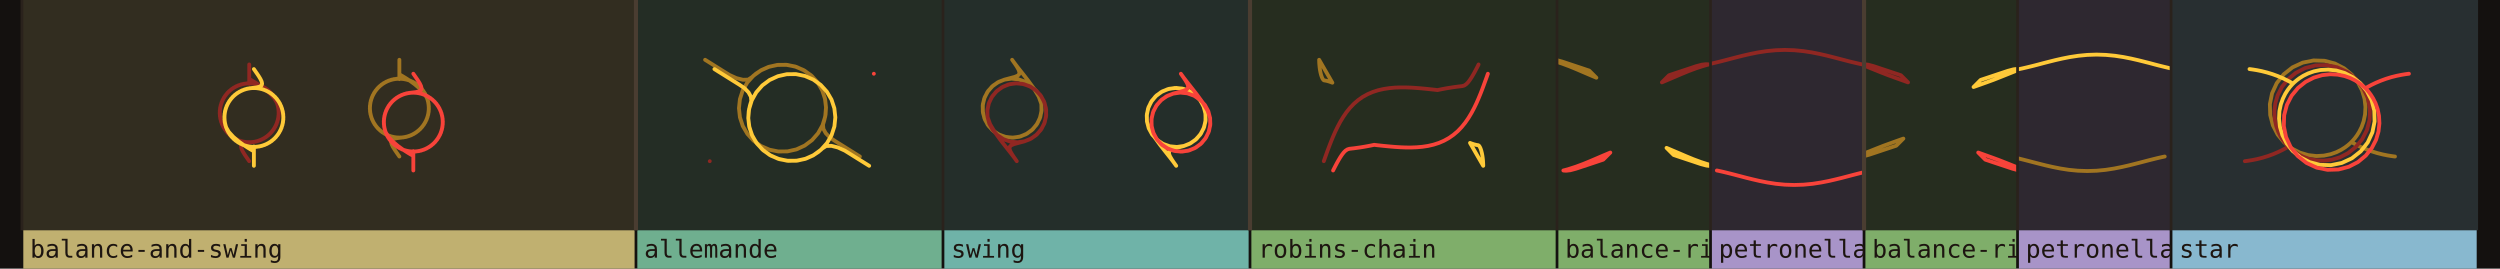
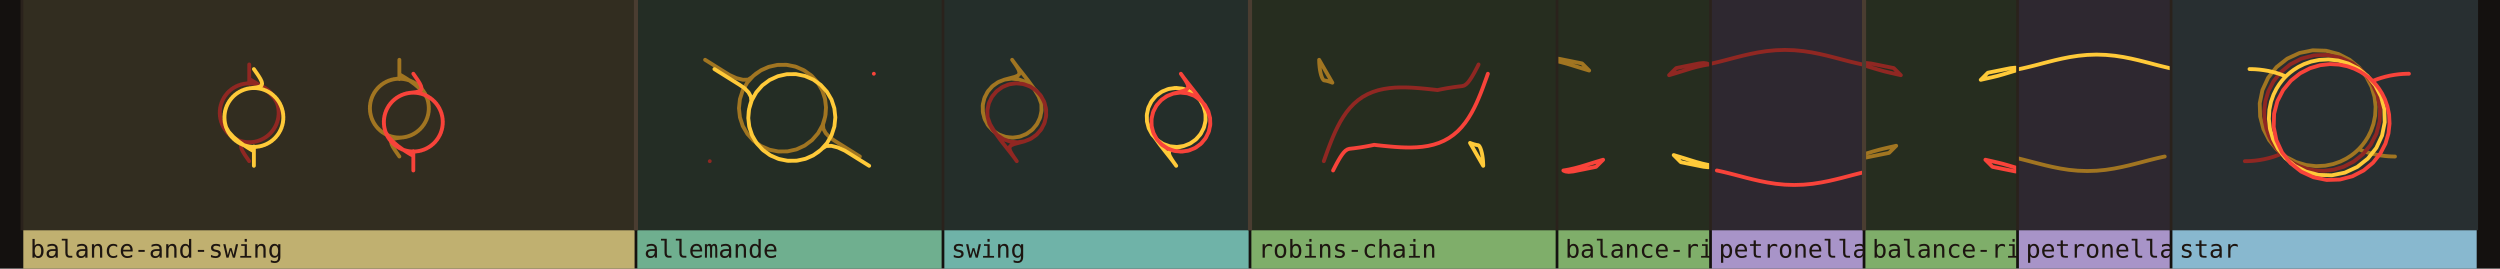
<svg xmlns="http://www.w3.org/2000/svg" viewBox="0 0 912 98" width="912" height="98" role="img">
  <rect width="912" height="98" fill="#14110f" />
  <svg x="8" y="0" width="224" height="84" viewBox="0 0 224 84">
    <rect width="224" height="84" fill="#c0b070" fill-opacity="0.18" />
    <path d="M137.69 21.81L137.69 22.12L137.69 22.92L137.69 24.01L137.69 25.22L137.69 26.33L137.69 27.19L137.69 27.91L137.69 28.48L137.69 28.81L137.69 28.87L137.69 28.87L137.69 28.87L137.69 28.87L137.69 28.84L137.69 28.52L137.69 27.95L137.69 27.25L137.69 26.48L137.69 25.8L137.69 25.33L137.69 25.2L137.69 25.2L137.69 25.2L137.69 25.2L137.69 25.2L137.69 25.2L137.69 25.2L137.69 25.2L137.69 25.5L137.69 26.15L137.69 26.81L137.69 27.1L137.96 27.26L138.7 27.69L139.88 28.4L141.42 29.4L143.24 30.72L145.15 32.34L146.83 34.16L147.86 35.93L148.3 37.66L148.45 39.64L148.23 41.65L147.64 43.58L146.69 45.36L145.43 46.94L143.89 48.25L142.14 49.26L140.23 49.92L138.23 50.21L136.21 50.12L134.25 49.66L132.4 48.84L130.74 47.68L129.33 46.24L128.21 44.56L127.42 42.7L126.99 40.73L126.94 38.71L127.27 36.71L127.97 34.82L129.01 33.08L130.35 31.57L131.95 30.34L133.75 29.43L135.7 28.87L137.71 28.69L139.72 28.88L141.66 29.44L143.46 30.36L145.05 31.6L146.39 33.12L147.42 34.85L148.11 36.75L148.43 38.75L148.38 40.77L147.94 42.74L147.15 44.6L146.02 46.28L144.6 47.71L142.94 48.86L141.09 49.67L139.12 50.13L137.1 50.21L135.1 49.91L133.19 49.24L131.44 48.23L129.91 46.91L128.66 45.33L127.72 43.54L127.13 41.6L126.92 39.6L127.08 37.58L127.62 35.63L128.51 33.82L129.72 32.2L131.22 30.84L132.94 29.79L134.83 29.07L136.82 28.72L138.84 28.75L140.82 29.15L142.69 29.92L144.38 31.02L145.84 32.42L147.01 34.06L147.85 35.9L148.34 37.86L148.45 39.88L148.18 41.88L147.54 43.8L146.55 45.56L145.26 47.11L143.69 48.39L141.92 49.36L140.06 49.96L138.3 50.21L136.76 50.4L135.6 50.69L134.91 51.13L134.69 51.76L134.86 52.58L135.32 53.55L135.95 54.57L136.6 55.54L137.17 56.36L137.55 56.9L137.69 57.1" fill="none" stroke="#a17521" stroke-width="1.4" stroke-linecap="round" stroke-linejoin="round" />
    <path d="M82.92 23.51L82.92 23.82L82.92 24.61L82.92 25.71L82.92 26.91L82.92 28.03L82.92 28.89L82.92 29.61L82.92 30.17L82.92 30.51L82.92 30.56L82.92 30.56L82.92 30.56L82.92 30.56L82.92 30.53L82.92 30.22L82.92 29.65L82.92 28.95L82.92 28.18L82.92 27.49L82.92 27.03L82.92 26.9L82.92 26.9L82.92 26.9L82.92 26.9L82.92 26.9L82.92 26.9L82.92 26.9L82.92 26.9L82.92 27.2L82.92 27.85L82.92 28.5L82.92 28.8L83.19 28.95L83.94 29.39L85.11 30.1L86.66 31.1L88.48 32.41L90.38 34.03L92.06 35.86L93.09 37.62L93.54 39.36L93.69 41.33L93.46 43.34L92.87 45.27L91.92 47.06L90.66 48.64L89.13 49.95L87.37 50.96L85.46 51.62L83.47 51.91L81.45 51.82L79.48 51.36L77.63 50.53L75.97 49.38L74.56 47.94L73.44 46.26L72.65 44.4L72.23 42.42L72.18 40.4L72.51 38.41L73.2 36.51L74.24 34.78L75.58 33.27L77.18 32.04L78.99 31.13L80.93 30.57L82.94 30.38L84.95 30.58L86.89 31.14L88.69 32.06L90.29 33.3L91.63 34.81L92.66 36.55L93.34 38.45L93.67 40.44L93.61 42.46L93.18 44.44L92.38 46.3L91.25 47.97L89.83 49.41L88.17 50.55L86.32 51.37L84.35 51.83L82.33 51.9L80.33 51.61L78.43 50.94L76.68 49.93L75.15 48.61L73.89 47.02L72.95 45.23L72.37 43.3L72.15 41.29L72.31 39.28L72.85 37.33L73.74 35.52L74.96 33.9L76.45 32.54L78.17 31.49L80.06 30.77L82.05 30.42L84.07 30.44L86.05 30.85L87.92 31.61L89.61 32.72L91.07 34.12L92.24 35.76L93.09 37.6L93.57 39.56L93.68 41.58L93.41 43.58L92.77 45.5L91.79 47.26L90.49 48.81L88.93 50.09L87.15 51.05L85.29 51.66L83.54 51.91L81.99 52.1L80.83 52.38L80.14 52.82L79.92 53.46L80.1 54.28L80.56 55.24L81.18 56.27L81.83 57.24L82.4 58.05L82.78 58.6L82.92 58.8" fill="none" stroke="#902722" stroke-width="1.4" stroke-linecap="round" stroke-linejoin="round" />
    <path d="M84.62 60.49L84.62 60.18L84.62 59.39L84.62 58.29L84.62 57.09L84.62 55.97L84.62 55.11L84.62 54.39L84.62 53.83L84.62 53.49L84.62 53.44L84.62 53.44L84.62 53.44L84.62 53.44L84.62 53.47L84.62 53.78L84.62 54.35L84.62 55.05L84.62 55.82L84.62 56.51L84.62 56.97L84.62 57.1L84.62 57.1L84.62 57.1L84.62 57.1L84.62 57.1L84.62 57.1L84.62 57.1L84.62 57.1L84.62 56.8L84.62 56.15L84.62 55.5L84.62 55.2L84.35 55.05L83.6 54.61L82.42 53.9L80.88 52.9L79.06 51.59L77.16 49.97L75.48 48.14L74.44 46.38L74 44.64L73.85 42.67L74.07 40.66L74.67 38.73L75.61 36.94L76.87 35.36L78.41 34.05L80.16 33.04L82.07 32.38L84.07 32.09L86.09 32.18L88.06 32.64L89.9 33.47L91.56 34.62L92.98 36.06L94.1 37.74L94.88 39.6L95.31 41.58L95.36 43.6L95.03 45.59L94.34 47.49L93.3 49.22L91.95 50.73L90.35 51.96L88.55 52.87L86.61 53.43L84.6 53.62L82.58 53.42L80.64 52.86L78.85 51.94L77.25 50.7L75.91 49.19L74.88 47.45L74.19 45.55L73.87 43.56L73.93 41.54L74.36 39.56L75.16 37.7L76.28 36.03L77.7 34.59L79.37 33.45L81.22 32.63L83.19 32.17L85.2 32.1L87.2 32.39L89.11 33.06L90.86 34.07L92.39 35.39L93.64 36.98L94.58 38.77L95.17 40.7L95.38 42.71L95.22 44.72L94.69 46.67L93.79 48.48L92.58 50.1L91.09 51.46L89.36 52.51L87.47 53.23L85.49 53.58L83.46 53.56L81.49 53.15L79.62 52.39L77.92 51.28L76.46 49.88L75.29 48.24L74.45 46.4L73.97 44.44L73.86 42.42L74.12 40.42L74.76 38.5L75.75 36.74L77.05 35.19L78.61 33.91L80.38 32.95L82.25 32.34L84 32.09L85.54 31.9L86.7 31.62L87.39 31.18L87.62 30.54L87.44 29.72L86.98 28.76L86.36 27.73L85.7 26.76L85.14 25.95L84.76 25.4L84.62 25.2" fill="none" stroke="#ffca39" stroke-width="1.4" stroke-linecap="round" stroke-linejoin="round" />
    <path d="M142.78 62.19L142.78 61.88L142.78 61.08L142.78 59.99L142.78 58.78L142.78 57.67L142.78 56.81L142.78 56.09L142.78 55.52L142.78 55.19L142.78 55.13L142.78 55.13L142.78 55.13L142.78 55.13L142.78 55.16L142.78 55.48L142.78 56.05L142.78 56.75L142.78 57.52L142.78 58.2L142.78 58.67L142.78 58.8L142.78 58.8L142.78 58.8L142.78 58.8L142.78 58.8L142.78 58.8L142.78 58.8L142.78 58.8L142.78 58.5L142.78 57.85L142.78 57.19L142.78 56.9L142.51 56.74L141.76 56.31L140.59 55.6L139.04 54.6L137.22 53.28L135.32 51.66L133.64 49.84L132.6 48.07L132.16 46.34L132.01 44.36L132.23 42.35L132.83 40.42L133.77 38.64L135.04 37.06L136.57 35.75L138.32 34.74L140.23 34.08L142.23 33.79L144.25 33.88L146.22 34.34L148.06 35.16L149.72 36.32L151.14 37.76L152.26 39.44L153.05 41.3L153.47 43.27L153.52 45.29L153.19 47.29L152.5 49.18L151.46 50.92L150.12 52.43L148.51 53.66L146.71 54.57L144.77 55.13L142.76 55.31L140.75 55.12L138.81 54.56L137.01 53.64L135.41 52.4L134.07 50.88L133.04 49.15L132.35 47.25L132.03 45.25L132.09 43.23L132.52 41.26L133.32 39.4L134.44 37.72L135.86 36.29L137.53 35.14L139.38 34.33L141.35 33.87L143.36 33.79L145.36 34.09L147.27 34.76L149.02 35.77L150.55 37.09L151.8 38.67L152.74 40.46L153.33 42.4L153.55 44.4L153.38 46.42L152.85 48.37L151.95 50.18L150.74 51.8L149.25 53.16L147.52 54.21L145.64 54.93L143.65 55.28L141.63 55.25L139.65 54.85L137.78 54.08L136.08 52.98L134.62 51.58L133.45 49.94L132.61 48.1L132.13 46.14L132.02 44.12L132.29 42.12L132.92 40.2L133.91 38.44L135.21 36.89L136.77 35.61L138.54 34.64L140.41 34.04L142.16 33.79L143.7 33.6L144.86 33.31L145.55 32.87L145.78 32.24L145.6 31.42L145.14 30.45L144.52 29.43L143.86 28.46L143.3 27.64L142.92 27.1L142.78 26.9" fill="none" stroke="#f8433a" stroke-width="1.4" stroke-linecap="round" stroke-linejoin="round" />
  </svg>
  <path d="M8 0L8 84" stroke="#2a221c" stroke-width="1" fill="none" />
  <svg x="8" y="84" width="224" height="14" viewBox="0 0 224 14">
    <rect x="0.5" width="223" height="14" fill="#c0b070" />
    <text x="3" y="10" fill="#1d1510" font-size="9" font-family="ui-monospace, Menlo, monospace">balance-and-swing</text>
  </svg>
  <svg x="232" y="0" width="112" height="84" viewBox="0 0 112 84">
    <rect width="112" height="84" fill="#6faf8f" fill-opacity="0.18" />
    <path d="M81.69 57.1L81.3 56.86L80.26 56.21L78.71 55.24L76.81 54.05L74.73 52.75L72.61 51.43L70.67 50.1L69.23 48.59L68.38 47.03L68.22 45.49L68.71 43.85L69.17 41.77L69.33 39.23L69.02 36.29L68.02 33.14L66.38 30.23L64.17 27.74L61.49 25.76L58.45 24.38L55.19 23.67L51.86 23.65L48.6 24.34L45.55 25.68L42.84 27.64L40.61 30.11L38.94 33L37.92 36.18L37.57 39.49L37.93 42.81L38.97 45.98L40.66 48.86L42.9 51.32L45.61 53.26L48.67 54.6L51.94 55.26L55.27 55.23L58.52 54.5L61.56 53.11L64.23 51.12L66.43 48.61L68.05 45.7L69.04 42.52L69.33 39.19L68.93 35.88L67.84 32.73L66.12 29.87L63.84 27.44L61.1 25.54L58.03 24.25L54.75 23.63L51.42 23.71L48.3 24.43L45.75 25.57L43.76 26.88L42.28 28.17L40.93 29.05L39.02 29.1L36.66 28.51L34.11 27.35L31.6 25.8L29.2 24.3L27.16 23.02L25.75 22.14L25.22 21.81" fill="none" stroke="#a17521" stroke-width="1.4" stroke-linecap="round" stroke-linejoin="round" />
    <path d="M26.92 58.8L26.92 58.8L26.92 58.8L26.92 58.8L26.92 58.8L26.92 58.8L26.92 58.8L26.92 58.8L26.92 58.8L26.92 58.8L26.92 58.8L26.92 58.8L26.92 58.8L26.92 58.8L26.92 58.8L26.92 58.8L26.92 58.8L26.92 58.8L26.92 58.8L26.92 58.8L26.92 58.8L26.92 58.8L26.92 58.8L26.92 58.8L26.92 58.8L26.92 58.8L26.92 58.8L26.92 58.8L26.92 58.8L26.92 58.8L26.92 58.8L26.92 58.8L26.92 58.8L26.92 58.8L26.92 58.8L26.92 58.8L26.92 58.8L26.92 58.8L26.92 58.8L26.92 58.8L26.92 58.8L26.92 58.8L26.92 58.8L26.92 58.8L26.92 58.8L26.92 58.8L26.92 58.8L26.92 58.8L26.92 58.8L26.92 58.8L26.92 58.8L26.92 58.8L26.92 58.8L26.92 58.8L26.92 58.8L26.92 58.8L26.92 58.8L26.92 58.8L26.92 58.8L26.92 58.8L26.92 58.8L26.92 58.8L26.92 58.8L26.92 58.8L26.92 58.8" fill="none" stroke="#902722" stroke-width="1.4" stroke-linecap="round" stroke-linejoin="round" />
    <path d="M28.62 25.2L29 25.44L30.04 26.1L31.59 27.06L33.49 28.25L35.57 29.55L37.69 30.87L39.63 32.2L41.07 33.71L41.92 35.27L42.08 36.81L41.59 38.45L41.14 40.53L40.97 43.07L41.29 46.02L42.28 49.17L43.92 52.07L46.13 54.57L48.81 56.55L51.85 57.92L55.11 58.63L58.44 58.65L61.71 57.97L64.76 56.62L67.46 54.66L69.69 52.19L71.36 49.3L72.39 46.13L72.73 42.81L72.37 39.5L71.33 36.33L69.65 33.45L67.4 30.98L64.69 29.04L61.63 27.71L58.37 27.04L55.03 27.07L51.78 27.8L48.75 29.19L46.07 31.18L43.88 33.69L42.25 36.6L41.27 39.79L40.97 43.11L41.37 46.42L42.46 49.57L44.18 52.43L46.46 54.86L49.2 56.77L52.28 58.06L55.55 58.68L58.89 58.6L62 57.87L64.56 56.73L66.54 55.43L68.02 54.14L69.38 53.26L71.29 53.2L73.64 53.79L76.19 54.95L78.7 56.51L81.1 58.01L83.14 59.28L84.55 60.16L85.08 60.49" fill="none" stroke="#ffca39" stroke-width="1.4" stroke-linecap="round" stroke-linejoin="round" />
    <path d="M86.78 26.9L86.78 26.9L86.78 26.9L86.78 26.9L86.78 26.9L86.78 26.9L86.78 26.9L86.78 26.9L86.78 26.9L86.78 26.9L86.78 26.9L86.78 26.9L86.78 26.9L86.78 26.9L86.78 26.9L86.78 26.9L86.78 26.9L86.78 26.9L86.78 26.9L86.78 26.9L86.78 26.9L86.78 26.9L86.78 26.9L86.78 26.9L86.78 26.9L86.78 26.9L86.78 26.9L86.78 26.9L86.78 26.9L86.78 26.9L86.78 26.9L86.78 26.9L86.78 26.9L86.78 26.9L86.78 26.9L86.78 26.9L86.78 26.9L86.78 26.9L86.78 26.9L86.78 26.9L86.78 26.9L86.78 26.9L86.78 26.9L86.78 26.9L86.78 26.9L86.78 26.9L86.78 26.9L86.78 26.9L86.78 26.9L86.78 26.9L86.78 26.9L86.78 26.9L86.78 26.9L86.78 26.9L86.78 26.9L86.78 26.9L86.78 26.9L86.78 26.9L86.78 26.9L86.78 26.9L86.78 26.9L86.78 26.9L86.78 26.9L86.78 26.9L86.78 26.9" fill="none" stroke="#f8433a" stroke-width="1.4" stroke-linecap="round" stroke-linejoin="round" />
  </svg>
  <path d="M232 0L232 84" stroke="#2a221c" stroke-width="1" fill="none" />
  <svg x="232" y="84" width="112" height="14" viewBox="0 0 112 14">
    <rect x="0.5" width="111" height="14" fill="#6faf8f" />
    <text x="3" y="10" fill="#1d1510" font-size="9" font-family="ui-monospace, Menlo, monospace">allemande</text>
  </svg>
  <svg x="344" y="0" width="112" height="84" viewBox="0 0 112 84">
    <rect width="112" height="84" fill="#6fb3a8" fill-opacity="0.18" />
    <path d="M25.22 21.81L25.49 22.19L26.26 23.24L27.48 24.84L29.14 26.93L31.11 29.46L33.18 32.31L34.94 35.27L35.87 37.86L35.97 40.18L35.49 42.7L34.4 45.08L32.78 47.13L30.7 48.72L28.31 49.77L25.73 50.21L23.12 50.02L20.63 49.2L18.42 47.8L16.61 45.92L15.3 43.65L14.58 41.13L14.49 38.52L15.04 35.96L16.18 33.61L17.86 31.6L19.97 30.05L22.39 29.06L24.98 28.69L27.58 28.95L30.05 29.83L32.23 31.27L33.99 33.2L35.24 35.5L35.9 38.04L35.92 40.65L35.32 43.2L34.12 45.52L32.39 47.49L30.25 48.98L27.8 49.91L25.2 50.22L22.61 49.9L20.16 48.96L18.02 47.46L16.3 45.49L15.11 43.16L14.52 40.61L14.55 38L15.22 35.47L16.48 33.17L18.25 31.25L20.36 29.84L22.51 29.03L24.54 28.49L26.2 28.04L27.3 27.58L27.84 26.99L27.86 26.23L27.52 25.32L26.95 24.33L26.31 23.36L25.74 22.55L25.36 22.01L25.22 21.81" fill="none" stroke="#a17521" stroke-width="1.4" stroke-linecap="round" stroke-linejoin="round" />
    <path d="M26.92 58.8L26.65 58.41L25.89 57.37L24.66 55.76L23.01 53.67L21.03 51.15L18.96 48.29L17.2 45.33L16.27 42.74L16.17 40.43L16.65 37.9L17.74 35.52L19.37 33.48L21.44 31.88L23.84 30.83L26.42 30.39L29.02 30.59L31.51 31.41L33.72 32.8L35.54 34.69L36.84 36.96L37.56 39.47L37.65 42.09L37.11 44.65L35.96 47L34.28 49.01L32.17 50.55L29.75 51.54L27.16 51.92L24.56 51.66L22.09 50.78L19.92 49.33L18.15 47.4L16.9 45.1L16.24 42.57L16.22 39.95L16.82 37.41L18.02 35.08L19.75 33.12L21.9 31.63L24.34 30.7L26.94 30.38L29.54 30.71L31.98 31.64L34.12 33.14L35.84 35.12L37.03 37.45L37.63 39.99L37.59 42.61L36.92 45.14L35.67 47.43L33.89 49.36L31.78 50.76L29.64 51.58L27.6 52.12L25.95 52.56L24.84 53.03L24.31 53.62L24.28 54.37L24.63 55.28L25.2 56.28L25.83 57.24L26.4 58.05L26.78 58.6L26.92 58.8" fill="none" stroke="#902722" stroke-width="1.4" stroke-linecap="round" stroke-linejoin="round" />
    <path d="M85.08 60.49L84.81 60.11L84.05 59.06L82.82 57.46L81.17 55.37L79.19 52.85L77.12 49.99L75.36 47.03L74.43 44.44L74.34 42.12L74.81 39.6L75.9 37.22L77.53 35.17L79.6 33.58L82 32.53L84.58 32.09L87.19 32.29L89.67 33.11L91.88 34.5L93.7 36.39L95 38.66L95.72 41.17L95.81 43.79L95.27 46.34L94.12 48.7L92.45 50.71L90.33 52.25L87.91 53.24L85.32 53.61L82.72 53.36L80.25 52.48L78.08 51.03L76.31 49.1L75.06 46.8L74.4 44.27L74.38 41.65L74.98 39.11L76.18 36.78L77.91 34.81L80.06 33.32L82.5 32.39L85.1 32.08L87.7 32.4L90.14 33.34L92.28 34.84L94 36.81L95.19 39.14L95.79 41.69L95.75 44.31L95.08 46.84L93.83 49.13L92.05 51.05L89.94 52.46L87.8 53.28L85.76 53.82L84.11 54.26L83 54.73L82.47 55.31L82.44 56.07L82.79 56.98L83.36 57.97L83.99 58.94L84.56 59.75L84.94 60.29L85.08 60.49" fill="none" stroke="#ffca39" stroke-width="1.4" stroke-linecap="round" stroke-linejoin="round" />
    <path d="M86.78 26.9L87.05 27.28L87.81 28.33L89.04 29.93L90.69 32.02L92.67 34.55L94.74 37.4L96.5 40.36L97.43 42.95L97.52 45.27L97.05 47.79L95.96 50.17L94.33 52.22L92.26 53.82L89.86 54.86L87.28 55.3L84.67 55.11L82.19 54.29L79.97 52.89L78.16 51.01L76.86 48.74L76.14 46.22L76.05 43.61L76.59 41.05L77.74 38.7L79.41 36.69L81.52 35.14L83.95 34.16L86.54 33.78L89.14 34.04L91.6 34.92L93.78 36.37L95.55 38.3L96.8 40.6L97.45 43.13L97.48 45.74L96.87 48.29L95.67 50.61L93.95 52.58L91.8 54.07L89.35 55L86.76 55.31L84.16 54.99L81.72 54.05L79.58 52.55L77.86 50.58L76.67 48.25L76.07 45.7L76.11 43.09L76.77 40.56L78.03 38.26L79.8 36.34L81.92 34.94L84.06 34.12L86.09 33.58L87.75 33.13L88.86 32.67L89.39 32.08L89.42 31.32L89.07 30.41L88.5 29.42L87.86 28.46L87.3 27.64L86.92 27.1L86.78 26.9" fill="none" stroke="#f8433a" stroke-width="1.4" stroke-linecap="round" stroke-linejoin="round" />
  </svg>
  <path d="M344 0L344 84" stroke="#2a221c" stroke-width="1" fill="none" />
  <svg x="344" y="84" width="112" height="14" viewBox="0 0 112 14">
    <rect x="0.5" width="111" height="14" fill="#6fb3a8" />
    <text x="3" y="10" fill="#1d1510" font-size="9" font-family="ui-monospace, Menlo, monospace">swing</text>
  </svg>
  <svg x="456" y="0" width="112" height="84" viewBox="0 0 112 84">
    <rect width="112" height="84" fill="#7fae6a" fill-opacity="0.18" />
    <path d="M25.22 21.81L25.22 21.81L25.22 21.81L25.22 21.81L25.22 21.81L25.22 21.81L25.22 21.81L25.22 21.81L25.22 21.81L25.22 21.81L25.22 21.81L25.22 21.81L25.22 21.81L25.22 21.81L25.22 21.81L25.22 21.81L25.22 21.81L25.22 21.81L25.22 21.81L25.27 21.88L25.39 22.1L25.58 22.43L25.83 22.86L26.13 23.39L26.47 23.98L26.84 24.62L27.23 25.3L27.63 25.99L28.03 26.68L28.42 27.36L28.8 28L29.14 28.59L29.44 29.12L29.69 29.55L29.88 29.88L30 30.1L30.05 30.17L30.03 30.16L29.97 30.14L29.88 30.1L29.75 30.06L29.6 30L29.43 29.93L29.23 29.86L29.02 29.79L28.79 29.72L28.56 29.65L28.31 29.58L28.06 29.51L27.8 29.46L27.55 29.41L27.29 29.36L27.04 29.33L26.77 29.16L26.48 28.73L26.19 28.11L25.93 27.33L25.71 26.45L25.53 25.53L25.4 24.6L25.32 23.73L25.26 22.97L25.24 22.36L25.23 21.96L25.22 21.81" fill="none" stroke="#a17521" stroke-width="1.4" stroke-linecap="round" stroke-linejoin="round" />
    <path d="M26.92 58.8L26.97 58.66L27.11 58.27L27.33 57.64L27.64 56.78L28.02 55.71L28.48 54.46L29.02 53.04L29.63 51.48L30.32 49.81L31.09 48.05L31.96 46.26L32.92 44.45L33.99 42.68L35.17 40.96L36.47 39.35L37.9 37.86L39.45 36.52L41.12 35.35L42.91 34.36L44.79 33.55L46.75 32.92L48.78 32.46L50.83 32.15L52.9 31.96L54.94 31.89L56.94 31.9L58.85 31.97L60.66 32.09L62.33 32.22L63.84 32.36L65.17 32.5L66.29 32.62L67.2 32.72L67.87 32.8L68.28 32.84L68.42 32.86L68.47 32.85L68.63 32.81L68.88 32.76L69.23 32.69L69.65 32.6L70.14 32.5L70.7 32.4L71.32 32.28L71.99 32.16L72.7 32.05L73.45 31.93L74.22 31.81L75.01 31.7L75.81 31.6L76.62 31.5L77.41 31.41L78.17 31.19L78.87 30.72L79.54 30.05L80.17 29.22L80.78 28.31L81.36 27.34L81.9 26.38L82.38 25.48L82.79 24.7L83.11 24.07L83.31 23.66L83.38 23.51" fill="none" stroke="#902722" stroke-width="1.4" stroke-linecap="round" stroke-linejoin="round" />
    <path d="M85.08 60.49L85.08 60.49L85.08 60.49L85.08 60.49L85.08 60.49L85.08 60.49L85.08 60.49L85.08 60.49L85.08 60.49L85.08 60.49L85.08 60.49L85.08 60.49L85.08 60.49L85.08 60.49L85.08 60.49L85.08 60.49L85.08 60.49L85.08 60.49L85.08 60.49L85.04 60.42L84.91 60.21L84.72 59.87L84.47 59.44L84.17 58.92L83.83 58.33L83.46 57.68L83.07 57.01L82.67 56.31L82.27 55.62L81.88 54.94L81.51 54.3L81.17 53.71L80.87 53.19L80.61 52.75L80.42 52.42L80.3 52.21L80.26 52.13L80.28 52.14L80.33 52.16L80.43 52.2L80.55 52.25L80.7 52.31L80.87 52.37L81.07 52.44L81.28 52.51L81.51 52.58L81.75 52.66L81.99 52.72L82.25 52.79L82.5 52.85L82.76 52.9L83.01 52.94L83.26 52.97L83.53 53.15L83.82 53.57L84.11 54.19L84.37 54.97L84.59 55.85L84.77 56.78L84.9 57.7L84.99 58.57L85.04 59.34L85.07 59.94L85.08 60.35L85.08 60.49" fill="none" stroke="#ffca39" stroke-width="1.4" stroke-linecap="round" stroke-linejoin="round" />
    <path d="M86.78 26.9L86.73 27.03L86.59 27.43L86.37 28.06L86.06 28.92L85.67 29.98L85.21 31.24L84.68 32.66L84.07 34.22L83.38 35.89L82.61 37.64L81.74 39.44L80.78 41.24L79.71 43.02L78.53 44.73L77.22 46.35L75.8 47.84L74.24 49.17L72.57 50.34L70.79 51.33L68.91 52.14L66.94 52.77L64.92 53.24L62.86 53.55L60.8 53.73L58.75 53.81L56.76 53.8L54.85 53.72L53.04 53.61L51.37 53.47L49.86 53.33L48.53 53.2L47.4 53.08L46.5 52.98L45.83 52.9L45.42 52.85L45.28 52.84L45.22 52.85L45.07 52.88L44.81 52.94L44.47 53.01L44.05 53.1L43.56 53.19L43 53.3L42.38 53.41L41.71 53.53L41 53.65L40.25 53.77L39.48 53.88L38.69 53.99L37.88 54.1L37.08 54.19L36.28 54.28L35.53 54.51L34.82 54.98L34.16 55.65L33.53 56.47L32.92 57.39L32.34 58.36L31.8 59.31L31.32 60.21L30.91 61L30.59 61.63L30.38 62.04L30.31 62.19" fill="none" stroke="#f8433a" stroke-width="1.4" stroke-linecap="round" stroke-linejoin="round" />
  </svg>
  <path d="M456 0L456 84" stroke="#2a221c" stroke-width="1" fill="none" />
  <svg x="456" y="84" width="112" height="14" viewBox="0 0 112 14">
    <rect x="0.5" width="111" height="14" fill="#7fae6a" />
    <text x="3" y="10" fill="#1d1510" font-size="9" font-family="ui-monospace, Menlo, monospace">robins-chain</text>
  </svg>
  <svg x="568" y="0" width="56" height="84" viewBox="0 0 56 84">
    <rect width="56" height="84" fill="#7fae6a" fill-opacity="0.18" />
-     <path d="M-2.78 21.81L-2.15 21.97L-0.48 22.45L1.87 23.21L4.55 24.21L7.22 25.31L9.59 26.33L11.65 27.21L13.24 27.88L14.18 28.28L14.35 28.35L14.35 28.35L14.35 28.35L14.35 28.35L14.33 28.33L14.1 28.1L13.7 27.7L13.21 27.21L12.66 26.66L12.18 26.18L11.85 25.85L11.76 25.76L11.76 25.76L11.58 25.7L10.58 25.37L8.9 24.8L6.73 24.08L4.32 23.28L1.85 22.46L-0.23 21.9L-1.67 21.73L-2.51 21.76L-2.78 21.81" fill="none" stroke="#a17521" stroke-width="1.4" stroke-linecap="round" stroke-linejoin="round" />
-     <path d="M55.38 23.51L54.75 23.67L53.09 24.15L50.74 24.91L48.06 25.91L45.39 27.01L43.01 28.03L40.96 28.9L39.36 29.58L38.42 29.98L38.26 30.05L38.26 30.05L38.26 30.05L38.26 30.05L38.28 30.03L38.5 29.8L38.9 29.4L39.4 28.9L39.94 28.36L40.43 27.88L40.75 27.55L40.85 27.46L40.85 27.46L41.02 27.4L42.02 27.06L43.71 26.5L45.87 25.78L48.29 24.98L50.75 24.15L52.83 23.6L54.27 23.43L55.11 23.46L55.38 23.51" fill="none" stroke="#902722" stroke-width="1.4" stroke-linecap="round" stroke-linejoin="round" />
-     <path d="M57.08 60.49L56.45 60.33L54.79 59.85L52.44 59.09L49.75 58.09L47.08 56.99L44.71 55.97L42.65 55.1L41.06 54.42L40.12 54.02L39.95 53.95L39.95 53.95L39.95 53.95L39.95 53.95L39.97 53.97L40.2 54.2L40.6 54.6L41.1 55.1L41.64 55.64L42.12 56.12L42.45 56.45L42.54 56.54L42.54 56.54L42.72 56.6L43.72 56.94L45.41 57.5L47.57 58.22L49.99 59.02L52.45 59.85L54.53 60.4L55.97 60.57L56.81 60.54L57.08 60.49" fill="none" stroke="#ffca39" stroke-width="1.4" stroke-linecap="round" stroke-linejoin="round" />
-     <path d="M2.31 62.19L2.94 62.03L4.61 61.55L6.96 60.79L9.64 59.79L12.31 58.69L14.69 57.67L16.74 56.79L18.34 56.12L19.27 55.72L19.44 55.65L19.44 55.65L19.44 55.65L19.44 55.65L19.42 55.67L19.2 55.9L18.79 56.3L18.3 56.79L17.75 57.34L17.27 57.82L16.94 58.15L16.85 58.24L16.85 58.24L16.67 58.3L15.67 58.63L13.99 59.2L11.83 59.92L9.41 60.72L6.94 61.54L4.86 62.1L3.42 62.27L2.58 62.24L2.31 62.19" fill="none" stroke="#f8433a" stroke-width="1.4" stroke-linecap="round" stroke-linejoin="round" />
+     <path d="M-2.78 21.81L-2.23 21.89L-0.78 22.15L1.26 22.61L3.56 23.23L5.83 23.92L7.8 24.54L9.5 25.06L10.82 25.46L11.59 25.69L11.73 25.73L11.73 25.73L11.73 25.73L11.73 25.73L11.71 25.71L11.48 25.48L11.08 25.08L10.59 24.59L10.04 24.04L9.56 23.56L9.23 23.23L9.14 23.14L9.14 23.14L8.99 23.11L8.16 22.94L6.75 22.66L4.94 22.29L2.92 21.89L0.87 21.47L-0.84 21.3L-1.96 21.44L-2.59 21.68L-2.78 21.81" fill="none" stroke="#a17521" stroke-width="1.4" stroke-linecap="round" stroke-linejoin="round" />
+     <path d="M55.38 23.51L54.83 23.59L53.38 23.85L51.35 24.3L49.04 24.92L46.78 25.62L44.8 26.24L43.1 26.76L41.79 27.15L41.01 27.39L40.88 27.43L40.88 27.43L40.88 27.43L40.88 27.43L40.9 27.4L41.12 27.18L41.52 26.78L42.02 26.28L42.56 25.74L43.05 25.26L43.38 24.93L43.47 24.84L43.47 24.84L43.62 24.81L44.45 24.64L45.86 24.35L47.66 23.99L49.68 23.58L51.74 23.17L53.44 22.99L54.57 23.13L55.19 23.38L55.38 23.51" fill="none" stroke="#902722" stroke-width="1.4" stroke-linecap="round" stroke-linejoin="round" />
+     <path d="M57.08 60.49L56.53 60.41L55.08 60.15L53.04 59.7L50.74 59.08L48.47 58.38L46.5 57.76L44.8 57.24L43.48 56.85L42.71 56.61L42.57 56.57L42.57 56.57L42.57 56.57L42.57 56.57L42.6 56.6L42.82 56.82L43.22 57.22L43.72 57.72L44.26 58.26L44.74 58.74L45.07 59.07L45.16 59.16L45.16 59.16L45.31 59.19L46.15 59.36L47.56 59.65L49.36 60.01L51.38 60.42L53.44 60.83L55.14 61.01L56.27 60.87L56.89 60.62L57.08 60.49" fill="none" stroke="#ffca39" stroke-width="1.4" stroke-linecap="round" stroke-linejoin="round" />
+     <path d="M2.31 62.19L2.86 62.11L4.31 61.85L6.35 61.39L8.65 60.77L10.92 60.08L12.89 59.46L14.59 58.94L15.91 58.54L16.68 58.31L16.82 58.27L16.82 58.27L16.82 58.27L16.82 58.27L16.8 58.29L16.57 58.52L16.17 58.92L15.68 59.41L15.13 59.96L14.65 60.44L14.32 60.77L14.23 60.86L14.23 60.86L14.08 60.89L13.25 61.06L11.84 61.34L10.03 61.71L8.01 62.11L5.96 62.53L4.26 62.7L3.13 62.56L2.51 62.32L2.31 62.19" fill="none" stroke="#f8433a" stroke-width="1.4" stroke-linecap="round" stroke-linejoin="round" />
  </svg>
  <path d="M568 0L568 84" stroke="#2a221c" stroke-width="1" fill="none" />
  <svg x="568" y="84" width="56" height="14" viewBox="0 0 56 14">
    <rect x="0.5" width="55" height="14" fill="#7fae6a" />
    <text x="3" y="10" fill="#1d1510" font-size="9" font-family="ui-monospace, Menlo, monospace">balance-ring</text>
  </svg>
  <svg x="624" y="0" width="56" height="84" viewBox="0 0 56 84">
    <rect width="56" height="84" fill="#a894c8" fill-opacity="0.18" />
    <path d="M-2.78 21.81L-2.82 21.89L-2.94 22.11L-3.13 22.47L-3.4 22.97L-3.73 23.61L-4.13 24.38L-4.58 25.29L-5.07 26.34L-5.59 27.53L-6.12 28.87L-6.63 30.36L-7.1 31.98L-7.5 33.73L-7.81 35.58L-8 37.5L-8.07 39.45L-8 41.41L-7.81 43.33L-7.5 45.18L-7.1 46.93L-6.63 48.55L-6.12 50.03L-5.59 51.38L-5.07 52.57L-4.58 53.62L-4.13 54.53L-3.73 55.3L-3.4 55.94L-3.13 56.44L-2.94 56.8L-2.82 57.02L-2.78 57.1" fill="none" stroke="#a17521" stroke-width="1.4" stroke-linecap="round" stroke-linejoin="round" />
    <path d="M55.38 23.51L55.26 23.48L54.91 23.41L54.33 23.28L53.55 23.1L52.56 22.87L51.37 22.59L49.99 22.24L48.41 21.83L46.61 21.36L44.58 20.83L42.31 20.26L39.77 19.68L36.95 19.12L33.87 18.65L30.57 18.33L27.15 18.21L23.73 18.33L20.44 18.65L17.36 19.12L14.54 19.68L12 20.26L9.72 20.83L7.69 21.36L5.9 21.83L4.31 22.24L2.93 22.59L1.74 22.87L0.76 23.1L-0.03 23.28L-0.6 23.41L-0.96 23.48L-1.08 23.51" fill="none" stroke="#902722" stroke-width="1.4" stroke-linecap="round" stroke-linejoin="round" />
    <path d="M57.08 60.49L57.12 60.42L57.24 60.19L57.43 59.83L57.7 59.33L58.03 58.69L58.43 57.92L58.88 57.01L59.37 55.96L59.89 54.77L60.42 53.43L60.93 51.94L61.4 50.32L61.81 48.57L62.11 46.73L62.31 44.81L62.37 42.85L62.31 40.89L62.11 38.97L61.81 37.12L61.4 35.38L60.93 33.75L60.42 32.27L59.89 30.93L59.37 29.73L58.88 28.68L58.43 27.77L58.03 27L57.7 26.37L57.43 25.87L57.24 25.5L57.12 25.28L57.08 25.2" fill="none" stroke="#ffca39" stroke-width="1.4" stroke-linecap="round" stroke-linejoin="round" />
    <path d="M2.31 62.19L2.44 62.22L2.79 62.29L3.37 62.42L4.15 62.59L5.14 62.82L6.32 63.11L7.71 63.46L9.29 63.87L11.09 64.34L13.11 64.87L15.39 65.43L17.93 66.02L20.75 66.57L23.83 67.05L27.13 67.37L30.55 67.48L33.96 67.37L37.26 67.05L40.34 66.57L43.16 66.02L45.7 65.43L47.98 64.87L50 64.34L51.8 63.87L53.39 63.46L54.77 63.11L55.95 62.82L56.94 62.59L57.72 62.42L58.3 62.29L58.66 62.22L58.78 62.19" fill="none" stroke="#f8433a" stroke-width="1.4" stroke-linecap="round" stroke-linejoin="round" />
  </svg>
  <path d="M624 0L624 84" stroke="#2a221c" stroke-width="1" fill="none" />
  <svg x="624" y="84" width="56" height="14" viewBox="0 0 56 14">
    <rect x="0.5" width="55" height="14" fill="#a894c8" />
    <text x="3" y="10" fill="#1d1510" font-size="9" font-family="ui-monospace, Menlo, monospace">petronella</text>
  </svg>
  <svg x="680" y="0" width="56" height="84" viewBox="0 0 56 84">
    <rect width="56" height="84" fill="#7fae6a" fill-opacity="0.18" />
-     <path d="M-2.78 57.1L-2.17 56.86L-0.57 56.22L1.71 55.31L4.33 54.26L6.99 53.21L9.41 52.33L11.54 51.56L13.2 50.97L14.18 50.62L14.35 50.56L14.35 50.56L14.35 50.56L14.35 50.56L14.33 50.58L14.1 50.8L13.7 51.21L13.21 51.7L12.66 52.25L12.18 52.73L11.85 53.06L11.76 53.15L11.76 53.15L11.58 53.21L10.58 53.54L8.9 54.1L6.73 54.82L4.32 55.63L1.85 56.45L-0.23 57.01L-1.67 57.18L-2.51 57.15L-2.78 57.1" fill="none" stroke="#a17521" stroke-width="1.4" stroke-linecap="round" stroke-linejoin="round" />
-     <path d="M-1.08 23.51L-0.47 23.75L1.13 24.38L3.4 25.29L6.02 26.35L8.68 27.39L11.11 28.28L13.23 29.04L14.89 29.63L15.87 29.99L16.05 30.05L16.05 30.05L16.05 30.05L16.05 30.05L16.03 30.03L15.8 29.8L15.4 29.4L14.9 28.9L14.36 28.36L13.88 27.88L13.55 27.55L13.46 27.46L13.46 27.46L13.28 27.4L12.28 27.06L10.59 26.5L8.43 25.78L6.01 24.98L3.55 24.15L1.47 23.6L0.03 23.43L-0.81 23.46L-1.08 23.51" fill="none" stroke="#902722" stroke-width="1.4" stroke-linecap="round" stroke-linejoin="round" />
-     <path d="M57.08 25.2L56.47 25.44L54.87 26.08L52.6 26.99L49.98 28.04L47.32 29.09L44.89 29.98L42.77 30.74L41.11 31.33L40.13 31.68L39.95 31.74L39.95 31.74L39.95 31.74L39.95 31.74L39.97 31.72L40.2 31.5L40.6 31.1L41.1 30.6L41.64 30.06L42.12 29.57L42.45 29.25L42.54 29.15L42.54 29.15L42.72 29.09L43.72 28.76L45.41 28.2L47.57 27.48L49.99 26.67L52.45 25.85L54.53 25.3L55.97 25.13L56.81 25.15L57.08 25.2" fill="none" stroke="#ffca39" stroke-width="1.4" stroke-linecap="round" stroke-linejoin="round" />
-     <path d="M58.78 62.19L58.17 61.95L56.57 61.31L54.29 60.4L51.67 59.35L49.01 58.31L46.59 57.42L44.46 56.66L42.8 56.06L41.82 55.71L41.65 55.65L41.65 55.65L41.65 55.65L41.65 55.65L41.67 55.67L41.9 55.9L42.3 56.3L42.79 56.79L43.34 57.34L43.82 57.82L44.15 58.15L44.24 58.24L44.24 58.24L44.42 58.3L45.42 58.63L47.1 59.2L49.27 59.92L51.68 60.72L54.15 61.54L56.23 62.1L57.67 62.27L58.51 62.24L58.78 62.19" fill="none" stroke="#f8433a" stroke-width="1.4" stroke-linecap="round" stroke-linejoin="round" />
+     <path d="M-2.78 57.1L-2.25 56.94L-0.86 56.52L1.1 55.92L3.34 55.24L5.6 54.61L7.62 54.12L9.39 53.71L10.77 53.4L11.58 53.21L11.73 53.18L11.73 53.18L11.73 53.18L11.73 53.18L11.71 53.2L11.48 53.43L11.08 53.83L10.59 54.32L10.04 54.87L9.56 55.35L9.23 55.68L9.14 55.77L9.14 55.77L8.99 55.8L8.16 55.97L6.75 56.25L4.94 56.62L2.92 57.02L0.87 57.44L-0.84 57.61L-1.96 57.47L-2.59 57.23L-2.78 57.1" fill="none" stroke="#a17521" stroke-width="1.4" stroke-linecap="round" stroke-linejoin="round" />
+     <path d="M-1.08 23.51L-0.55 23.67L0.84 24.09L2.79 24.69L5.04 25.36L7.29 26L9.32 26.49L11.09 26.89L12.47 27.21L13.28 27.39L13.43 27.43L13.43 27.43L13.43 27.43L13.43 27.43L13.4 27.4L13.18 27.18L12.78 26.78L12.28 26.28L11.74 25.74L11.26 25.26L10.93 24.93L10.84 24.84L10.84 24.84L10.69 24.81L9.85 24.64L8.44 24.35L6.64 23.99L4.62 23.58L2.56 23.17L0.86 22.99L-0.27 23.13L-0.89 23.38L-1.08 23.51" fill="none" stroke="#902722" stroke-width="1.4" stroke-linecap="round" stroke-linejoin="round" />
+     <path d="M57.08 25.2L56.55 25.36L55.16 25.79L53.21 26.38L50.96 27.06L48.71 27.7L46.68 28.19L44.91 28.59L43.53 28.9L42.72 29.09L42.57 29.12L42.57 29.12L42.57 29.12L42.57 29.12L42.6 29.1L42.82 28.88L43.22 28.48L43.72 27.98L44.26 27.44L44.74 26.95L45.07 26.62L45.16 26.53L45.16 26.53L45.31 26.5L46.15 26.33L47.56 26.05L49.36 25.69L51.38 25.28L53.44 24.87L55.14 24.69L56.27 24.83L56.89 25.07L57.08 25.2" fill="none" stroke="#ffca39" stroke-width="1.4" stroke-linecap="round" stroke-linejoin="round" />
+     <path d="M58.78 62.19L58.25 62.03L56.86 61.61L54.9 61.01L52.66 60.34L50.4 59.7L48.38 59.21L46.61 58.8L45.23 58.49L44.42 58.3L44.27 58.27L44.27 58.27L44.27 58.27L44.27 58.27L44.29 58.29L44.52 58.52L44.92 58.92L45.41 59.41L45.96 59.96L46.44 60.44L46.77 60.77L46.86 60.86L46.86 60.86L47.01 60.89L47.84 61.06L49.25 61.34L51.06 61.71L53.08 62.11L55.13 62.53L56.84 62.7L57.96 62.56L58.59 62.32L58.78 62.19" fill="none" stroke="#f8433a" stroke-width="1.4" stroke-linecap="round" stroke-linejoin="round" />
  </svg>
  <path d="M680 0L680 84" stroke="#2a221c" stroke-width="1" fill="none" />
  <svg x="680" y="84" width="56" height="14" viewBox="0 0 56 14">
    <rect x="0.5" width="55" height="14" fill="#7fae6a" />
    <text x="3" y="10" fill="#1d1510" font-size="9" font-family="ui-monospace, Menlo, monospace">balance-ring</text>
  </svg>
  <svg x="736" y="0" width="56" height="84" viewBox="0 0 56 84">
    <rect width="56" height="84" fill="#a894c8" fill-opacity="0.18" />
    <path d="M-2.78 57.1L-2.66 57.12L-2.3 57.2L-1.72 57.32L-0.94 57.5L0.05 57.73L1.23 58.02L2.61 58.37L4.2 58.78L6 59.25L8.02 59.77L10.3 60.34L12.84 60.92L15.66 61.48L18.74 61.96L22.04 62.28L25.45 62.39L28.87 62.28L32.17 61.96L35.25 61.48L38.07 60.92L40.61 60.34L42.89 59.77L44.91 59.25L46.71 58.78L48.29 58.37L49.68 58.02L50.86 57.73L51.85 57.5L52.63 57.32L53.21 57.2L53.56 57.12L53.69 57.1" fill="none" stroke="#a17521" stroke-width="1.4" stroke-linecap="round" stroke-linejoin="round" />
    <path d="M-1.08 23.51L-1.12 23.58L-1.24 23.81L-1.43 24.17L-1.7 24.67L-2.03 25.31L-2.43 26.08L-2.88 26.99L-3.37 28.04L-3.89 29.23L-4.42 30.57L-4.93 32.06L-5.4 33.68L-5.81 35.43L-6.11 37.27L-6.31 39.19L-6.37 41.15L-6.31 43.11L-6.11 45.03L-5.81 46.88L-5.4 48.62L-4.93 50.25L-4.42 51.73L-3.89 53.07L-3.37 54.27L-2.88 55.32L-2.43 56.23L-2.03 57L-1.7 57.63L-1.43 58.13L-1.24 58.5L-1.12 58.72L-1.08 58.8" fill="none" stroke="#902722" stroke-width="1.4" stroke-linecap="round" stroke-linejoin="round" />
    <path d="M57.08 25.2L56.96 25.18L56.6 25.1L56.03 24.98L55.24 24.8L54.26 24.57L53.07 24.28L51.69 23.94L50.1 23.53L48.31 23.05L46.28 22.53L44 21.96L41.46 21.38L38.64 20.82L35.56 20.35L32.27 20.03L28.85 19.91L25.43 20.03L22.13 20.35L19.05 20.82L16.23 21.38L13.69 21.96L11.42 22.53L9.39 23.05L7.59 23.53L6.01 23.94L4.63 24.28L3.44 24.57L2.45 24.8L1.67 24.98L1.09 25.1L0.74 25.18L0.62 25.2" fill="none" stroke="#ffca39" stroke-width="1.4" stroke-linecap="round" stroke-linejoin="round" />
    <path d="M58.78 62.19L58.82 62.11L58.94 61.89L59.13 61.53L59.4 61.03L59.73 60.39L60.13 59.62L60.58 58.71L61.07 57.66L61.59 56.47L62.12 55.13L62.63 53.64L63.1 52.02L63.5 50.27L63.81 48.42L64 46.5L64.07 44.55L64 42.59L63.81 40.67L63.5 38.82L63.1 37.07L62.63 35.45L62.12 33.97L61.59 32.62L61.07 31.43L60.58 30.38L60.13 29.47L59.73 28.7L59.4 28.06L59.13 27.56L58.94 27.2L58.82 26.98L58.78 26.9" fill="none" stroke="#f8433a" stroke-width="1.4" stroke-linecap="round" stroke-linejoin="round" />
  </svg>
  <path d="M736 0L736 84" stroke="#2a221c" stroke-width="1" fill="none" />
  <svg x="736" y="84" width="56" height="14" viewBox="0 0 56 14">
    <rect x="0.5" width="55" height="14" fill="#a894c8" />
    <text x="3" y="10" fill="#1d1510" font-size="9" font-family="ui-monospace, Menlo, monospace">petronella</text>
  </svg>
  <svg x="792" y="0" width="112" height="84" viewBox="0 0 112 84">
    <rect width="112" height="84" fill="#88b8cf" fill-opacity="0.18" />
-     <path d="M81.69 57.1L81.34 57.06L80.4 56.93L78.99 56.7L77.26 56.35L75.32 55.87L73.32 55.25L71.37 54.54L69.58 53.78L68.04 53.05L66.85 52.41L66.08 51.97L65.81 51.81L65.95 51.66L66.36 51.23L66.99 50.5L67.78 49.45L68.65 48.06L69.52 46.32L70.26 44.21L70.77 41.75L70.92 39.01L70.59 36.05L69.68 33L68.14 30L65.94 27.24L63.11 24.9L59.74 23.16L55.97 22.17L51.99 22.05L48.03 22.85L44.32 24.56L41.1 27.1L38.56 30.32L36.85 34.03L36.05 37.99L36.17 41.97L37.16 45.74L38.9 49.11L41.24 51.94L44 54.14L47 55.68L50.05 56.59L53.01 56.92L55.75 56.77L58.21 56.26L60.32 55.52L62.06 54.65L63.45 53.78L64.5 52.99L65.23 52.36L65.66 51.95L65.81 51.81L66.08 51.97L66.85 52.41L68.04 53.05L69.58 53.78L71.37 54.54L73.32 55.25L75.32 55.87L77.26 56.35L78.99 56.7L80.4 56.93L81.34 57.06L81.69 57.1" fill="none" stroke="#a17521" stroke-width="1.4" stroke-linecap="round" stroke-linejoin="round" />
-     <path d="M26.92 58.8L27.26 58.76L28.2 58.63L29.61 58.4L31.35 58.05L33.29 57.56L35.29 56.95L37.24 56.24L39.03 55.48L40.56 54.74L41.75 54.11L42.52 53.67L42.8 53.5L42.94 53.65L43.38 54.05L44.1 54.68L45.15 55.47L46.54 56.35L48.29 57.21L50.4 57.96L52.85 58.47L55.6 58.61L58.56 58.28L61.61 57.38L64.6 55.84L67.36 53.64L69.71 50.81L71.45 47.44L72.44 43.67L72.56 39.69L71.76 35.73L70.04 32.02L67.5 28.8L64.28 26.26L60.58 24.55L56.61 23.75L52.64 23.87L48.86 24.85L45.49 26.6L42.66 28.94L40.46 31.7L38.92 34.69L38.02 37.74L37.69 40.7L37.84 43.45L38.34 45.9L39.09 48.01L39.95 49.76L40.83 51.15L41.62 52.2L42.25 52.93L42.66 53.36L42.8 53.5L42.52 53.67L41.75 54.11L40.56 54.74L39.03 55.48L37.24 56.24L35.29 56.95L33.29 57.56L31.35 58.05L29.61 58.4L28.2 58.63L27.26 58.76L26.92 58.8" fill="none" stroke="#902722" stroke-width="1.4" stroke-linecap="round" stroke-linejoin="round" />
-     <path d="M28.62 25.2L28.96 25.24L29.9 25.37L31.31 25.6L33.05 25.95L34.98 26.44L36.99 27.05L38.94 27.76L40.73 28.52L42.26 29.26L43.45 29.89L44.22 30.33L44.5 30.5L44.35 30.64L43.95 31.07L43.32 31.8L42.53 32.85L41.65 34.24L40.79 35.99L40.04 38.1L39.53 40.55L39.39 43.3L39.72 46.26L40.62 49.31L42.16 52.3L44.36 55.06L47.19 57.4L50.56 59.15L54.33 60.13L58.31 60.25L62.27 59.45L65.98 57.74L69.2 55.2L71.74 51.98L73.45 48.27L74.25 44.31L74.13 40.33L73.15 36.56L71.4 33.19L69.06 30.36L66.3 28.16L63.31 26.62L60.26 25.72L57.3 25.39L54.55 25.53L52.1 26.04L49.99 26.79L48.24 27.65L46.85 28.53L45.8 29.32L45.07 29.95L44.64 30.35L44.5 30.5L44.22 30.33L43.45 29.89L42.26 29.26L40.73 28.52L38.94 27.76L36.99 27.05L34.98 26.44L33.05 25.95L31.31 25.6L29.9 25.37L28.96 25.24L28.62 25.2" fill="none" stroke="#ffca39" stroke-width="1.4" stroke-linecap="round" stroke-linejoin="round" />
-     <path d="M86.78 26.9L86.44 26.94L85.49 27.07L84.09 27.3L82.35 27.65L80.41 28.13L78.41 28.75L76.46 29.46L74.67 30.22L73.14 30.95L71.95 31.59L71.17 32.03L70.9 32.19L70.75 32.05L70.32 31.64L69.59 31.01L68.54 30.22L67.16 29.35L65.41 28.48L63.3 27.74L60.84 27.23L58.1 27.08L55.14 27.41L52.09 28.32L49.09 29.86L46.33 32.06L43.99 34.89L42.25 38.26L41.26 42.03L41.14 46.01L41.94 49.97L43.65 53.68L46.19 56.9L49.42 59.44L53.12 61.15L57.08 61.95L61.06 61.83L64.83 60.84L68.2 59.1L71.03 56.76L73.23 54L74.78 51L75.68 47.95L76.01 44.99L75.86 42.25L75.35 39.79L74.61 37.68L73.74 35.94L72.87 34.55L72.08 33.5L71.45 32.77L71.04 32.34L70.9 32.19L71.17 32.03L71.95 31.59L73.14 30.95L74.67 30.22L76.46 29.46L78.41 28.75L80.41 28.13L82.35 27.65L84.09 27.3L85.49 27.07L86.44 26.94L86.78 26.9" fill="none" stroke="#f8433a" stroke-width="1.4" stroke-linecap="round" stroke-linejoin="round" />
+     <path d="M81.69 57.1L81.41 57.1L80.63 57.08L79.47 57.03L78.04 56.91L76.43 56.7L74.77 56.41L73.13 56.03L71.63 55.61L70.33 55.18L69.32 54.8L68.66 54.53L68.43 54.43L68.6 54.25L69.09 53.73L69.86 52.85L70.82 51.57L71.88 49.89L72.93 47.77L73.83 45.21L74.44 42.24L74.62 38.91L74.22 35.32L73.13 31.63L71.26 28L68.59 24.65L65.16 21.81L61.07 19.7L56.5 18.5L51.68 18.35L46.88 19.33L42.39 21.4L38.48 24.48L35.4 28.39L33.33 32.88L32.35 37.68L32.5 42.5L33.7 47.07L35.81 51.16L38.65 54.59L42 57.26L45.63 59.13L49.32 60.22L52.91 60.62L56.24 60.44L59.21 59.83L61.77 58.93L63.89 57.88L65.57 56.82L66.85 55.86L67.73 55.09L68.25 54.6L68.43 54.43L68.66 54.53L69.32 54.8L70.33 55.18L71.63 55.61L73.13 56.03L74.77 56.41L76.43 56.7L78.04 56.91L79.47 57.03L80.63 57.08L81.41 57.1L81.69 57.1" fill="none" stroke="#a17521" stroke-width="1.4" stroke-linecap="round" stroke-linejoin="round" />
+     <path d="M26.92 58.8L27.2 58.79L27.97 58.78L29.13 58.73L30.57 58.61L32.17 58.4L33.84 58.11L35.47 57.73L36.98 57.31L38.27 56.87L39.28 56.49L39.94 56.22L40.18 56.12L40.35 56.3L40.88 56.79L41.76 57.55L43.03 58.51L44.71 59.57L46.83 60.62L49.39 61.53L52.37 62.14L55.7 62.32L59.28 61.92L62.98 60.82L66.61 58.96L69.96 56.29L72.79 52.86L74.91 48.77L76.1 44.2L76.25 39.38L75.28 34.58L73.2 30.08L70.12 26.18L66.22 23.1L61.73 21.02L56.92 20.05L52.1 20.2L47.53 21.4L43.44 23.51L40.01 26.35L37.35 29.69L35.48 33.32L34.38 37.02L33.98 40.61L34.16 43.94L34.78 46.91L35.68 49.47L36.73 51.59L37.79 53.27L38.75 54.54L39.51 55.43L40.01 55.95L40.18 56.12L39.94 56.22L39.28 56.49L38.27 56.87L36.98 57.31L35.47 57.73L33.84 58.11L32.17 58.4L30.57 58.61L29.13 58.73L27.97 58.78L27.2 58.79L26.92 58.8" fill="none" stroke="#902722" stroke-width="1.4" stroke-linecap="round" stroke-linejoin="round" />
+     <path d="M28.62 25.2L28.9 25.21L29.67 25.22L30.83 25.27L32.26 25.39L33.87 25.6L35.54 25.89L37.17 26.27L38.67 26.69L39.97 27.13L40.98 27.51L41.64 27.78L41.88 27.88L41.7 28.05L41.21 28.57L40.45 29.46L39.49 30.73L38.43 32.41L37.38 34.53L36.47 37.09L35.86 40.06L35.68 43.39L36.08 46.98L37.18 50.68L39.04 54.31L41.71 57.65L45.14 60.49L49.23 62.6L53.8 63.8L58.62 63.95L63.42 62.98L67.92 60.9L71.82 57.82L74.9 53.92L76.98 49.42L77.95 44.62L77.8 39.8L76.6 35.23L74.49 31.14L71.65 27.71L68.31 25.04L64.68 23.18L60.98 22.08L57.39 21.68L54.06 21.86L51.09 22.47L48.53 23.38L46.41 24.43L44.73 25.49L43.46 26.45L42.57 27.21L42.05 27.7L41.88 27.88L41.64 27.78L40.98 27.51L39.97 27.13L38.67 26.69L37.17 26.27L35.54 25.89L33.87 25.6L32.26 25.39L30.83 25.27L29.67 25.22L28.9 25.21L28.62 25.2" fill="none" stroke="#ffca39" stroke-width="1.4" stroke-linecap="round" stroke-linejoin="round" />
+     <path d="M86.78 26.9L86.5 26.9L85.72 26.92L84.57 26.97L83.13 27.09L81.53 27.3L79.86 27.59L78.23 27.97L76.72 28.39L75.42 28.82L74.41 29.2L73.75 29.47L73.52 29.57L73.34 29.4L72.82 28.91L71.94 28.14L70.67 27.18L68.98 26.12L66.86 25.07L64.31 24.17L61.33 23.56L58 23.38L54.41 23.78L50.72 24.87L47.09 26.74L43.74 29.41L40.9 32.84L38.79 36.93L37.59 41.5L37.45 46.32L38.42 51.12L40.49 55.61L43.57 59.52L47.48 62.6L51.97 64.67L56.77 65.65L61.59 65.5L66.17 64.3L70.25 62.19L73.68 59.35L76.35 56L78.22 52.37L79.31 48.68L79.71 45.09L79.54 41.76L78.92 38.79L78.02 36.23L76.97 34.11L75.91 32.43L74.95 31.15L74.18 30.27L73.69 29.75L73.52 29.57L73.75 29.47L74.41 29.2L75.42 28.82L76.72 28.39L78.23 27.97L79.86 27.59L81.53 27.3L83.13 27.09L84.57 26.97L85.72 26.92L86.5 26.9L86.78 26.9" fill="none" stroke="#f8433a" stroke-width="1.4" stroke-linecap="round" stroke-linejoin="round" />
  </svg>
  <path d="M792 0L792 84" stroke="#2a221c" stroke-width="1" fill="none" />
  <svg x="792" y="84" width="112" height="14" viewBox="0 0 112 14">
    <rect x="0.5" width="111" height="14" fill="#88b8cf" />
    <text x="3" y="10" fill="#1d1510" font-size="9" font-family="ui-monospace, Menlo, monospace">star</text>
  </svg>
  <path d="M232 0L232 84" stroke="#4a3d31" stroke-width="1.5" fill="none" />
  <path d="M456 0L456 84" stroke="#4a3d31" stroke-width="1.5" fill="none" />
  <path d="M680 0L680 84" stroke="#4a3d31" stroke-width="1.5" fill="none" />
</svg>
